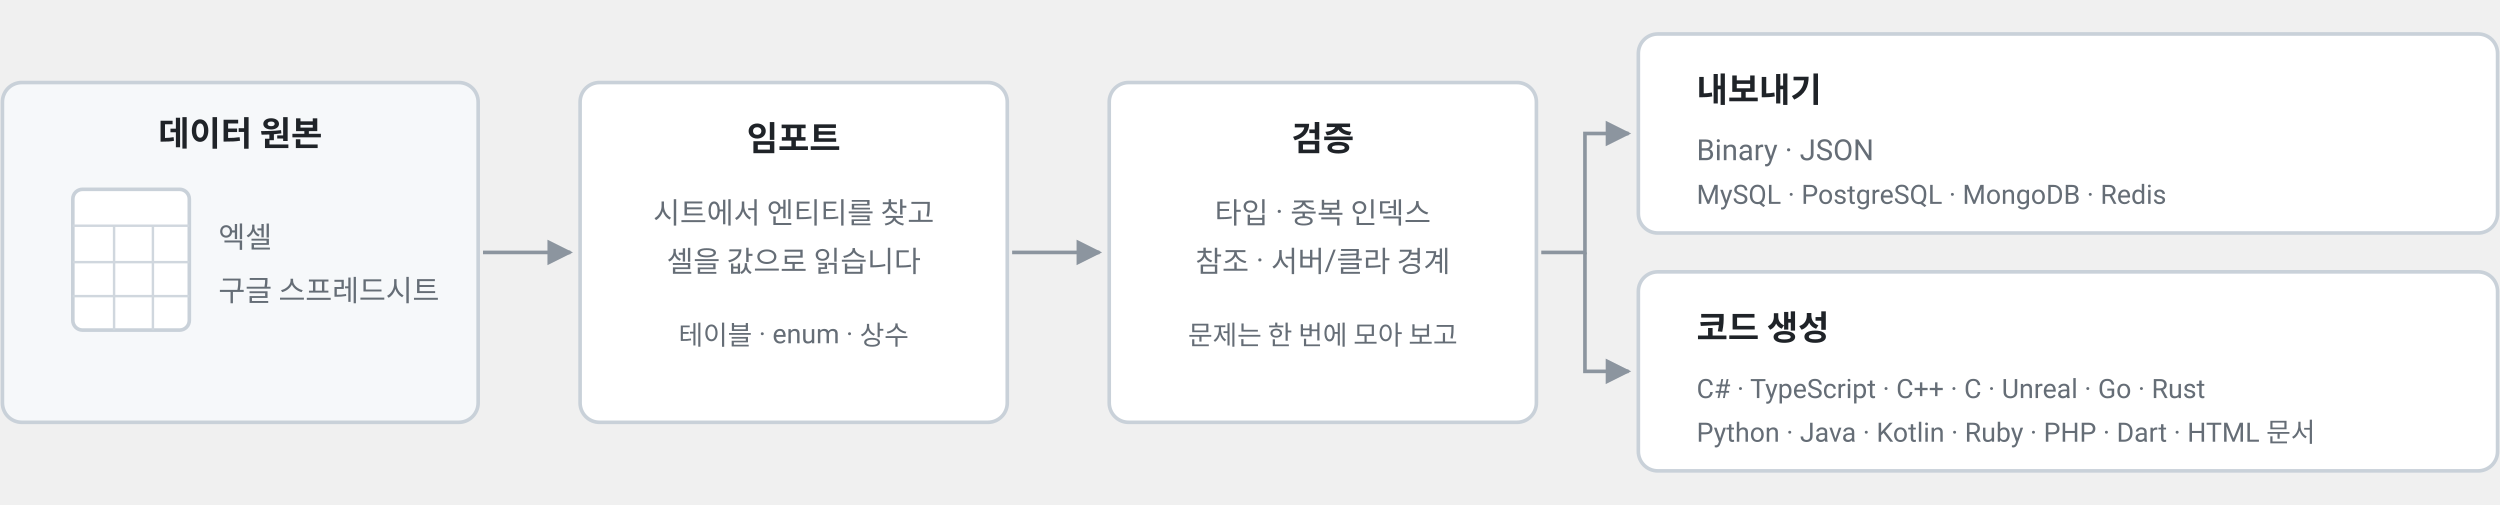
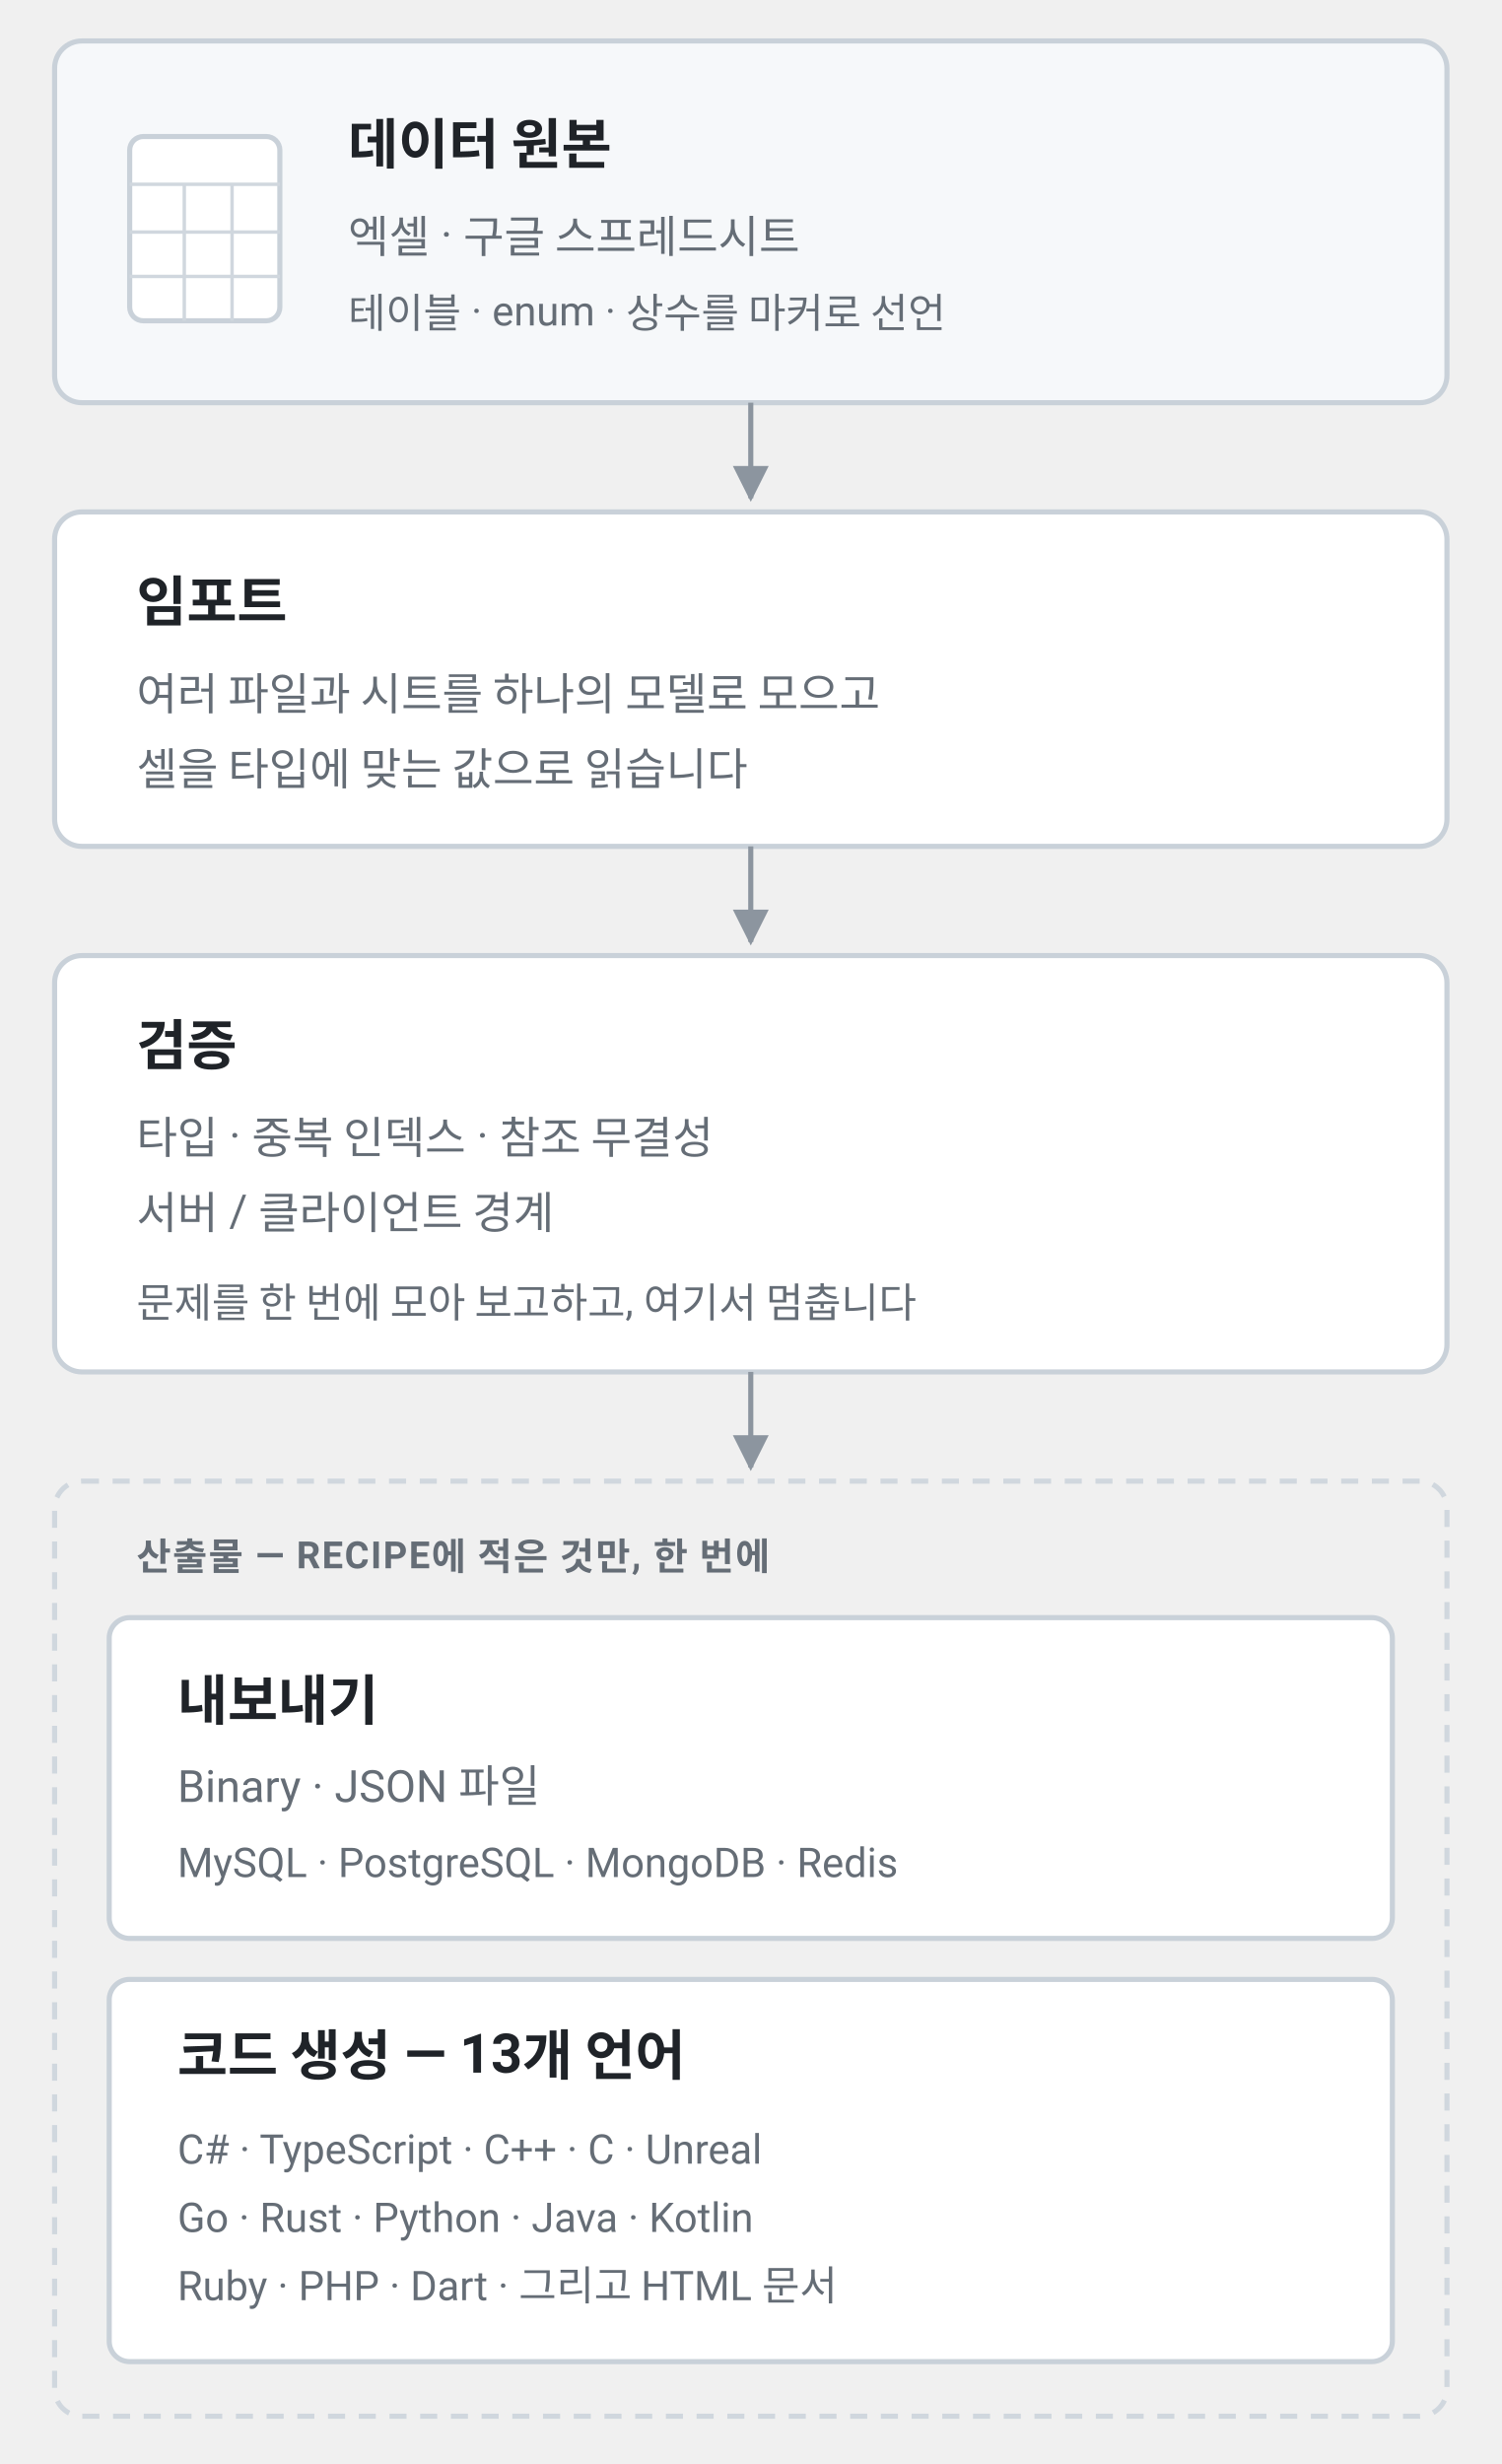
- <svg xmlns="http://www.w3.org/2000/svg" viewBox="0 0 1030 208" width="1030" height="208" role="img" aria-label="SheetMan 파이프라인: 엑셀과 구글 스프레드시트에서 임포트하고, 검증한 뒤, 내보내기와 코드 생성">
+ <svg xmlns="http://www.w3.org/2000/svg" viewBox="0 0 440 722" width="440" height="722" role="img" aria-label="SheetMan 파이프라인: 엑셀과 구글 스프레드시트에서 임포트하고, 검증한 뒤, 내보내기와 코드 생성">
  <style>
    /*
-       Colours that read on a white page, with a dark override. GitHub serves this as an image,
-       so the query follows the viewer's system theme rather than the site's toggle - which is
-       the closest a single file gets, and better than a diagram that vanishes on one of them.
+       Laid out top to bottom rather than left to right, because of where this is read.
+       A wide diagram is scaled down to the width of the column it sits in, and GitHub's
+       column on a phone is around 350px - so the 1030px version this replaces arrived at
+       a third of its size and its 14px labels rendered at about five. Nothing about the
+       content needed to be horizontal; only the shape did.
+ 
+       Colours read on a white page, with a dark override. GitHub serves this as an image,
+       so the query follows the viewer's system theme rather than the site's toggle - which
+       is the closest a single file gets, and better than a diagram that vanishes on one.
    */
    .card   { fill: #ffffff; stroke: #c9d1d9; }
    .accent { fill: #f6f8fa; stroke: #c9d1d9; }
+     .group  { fill: none; stroke: #d0d7de; }
    .title  { fill: #1f2328; font-weight: 600; }
+     .label  { fill: #656d76; font-weight: 600; letter-spacing: .04em; }
    .detail { fill: #656d76; }
    .flow   { stroke: #8c959f; fill: none; }
    .arrow  { fill: #8c959f; }
    .rule   { stroke: #d0d7de; }

    @media (prefers-color-scheme: dark) {
      .card   { fill: #161b22; stroke: #30363d; }
      .accent { fill: #21262d; stroke: #30363d; }
+       .group  { stroke: #30363d; }
      .title  { fill: #e6edf3; }
+       .label  { fill: #9198a1; }
      .detail { fill: #9198a1; }
      .flow   { stroke: #6e7681; }
      .arrow  { fill: #6e7681; }
      .rule   { stroke: #30363d; }
    }

    text {
      font-family: system-ui, -apple-system, "Segoe UI", Roboto,
                   "Malgun Gothic", "Apple SD Gothic Neo", sans-serif;
    }
-     .t14 { font-size: 14px; }
+     .t16 { font-size: 16px; }
+     .t13 { font-size: 13px; }
    .t12 { font-size: 12px; }
    .t11 { font-size: 11px; }
  </style>
  <defs>
    <marker id="head" viewBox="0 0 10 10" refX="9" refY="5" markerWidth="7" markerHeight="7" orient="auto-start-reverse">
      <path d="M 0 0 L 10 5 L 0 10 z" class="arrow" />
    </marker>
  </defs>
-   <rect x="1" y="34" width="196" height="140" rx="8" class="accent" stroke-width="1.5" />
-   <text x="99" y="60" text-anchor="middle" class="t14 title">데이터 원본</text>
-   <g transform="translate(30 78)">
-     <rect x="0" y="0" width="48" height="58" rx="4" class="card" stroke-width="1.5" />
-     <line x1="0" y1="15" x2="48" y2="15" class="rule" stroke-width="1" />
-     <line x1="0" y1="30" x2="48" y2="30" class="rule" stroke-width="1" />
-     <line x1="0" y1="44" x2="48" y2="44" class="rule" stroke-width="1" />
-     <line x1="17" y1="15" x2="17" y2="58" class="rule" stroke-width="1" />
-     <line x1="33" y1="15" x2="33" y2="58" class="rule" stroke-width="1" />
+   <rect x="16" y="12" width="408" height="106" rx="8" class="accent" stroke-width="1.5" />
+   <g transform="translate(38 40)">
+     <rect x="0" y="0" width="44" height="54" rx="4" class="card" stroke-width="1.5" />
+     <line x1="0" y1="14" x2="44" y2="14" class="rule" stroke-width="1" />
+     <line x1="0" y1="28" x2="44" y2="28" class="rule" stroke-width="1" />
+     <line x1="0" y1="41" x2="44" y2="41" class="rule" stroke-width="1" />
+     <line x1="16" y1="14" x2="16" y2="54" class="rule" stroke-width="1" />
+     <line x1="30" y1="14" x2="30" y2="54" class="rule" stroke-width="1" />
  </g>
-   <text x="90" y="102" class="t12 detail">엑셀</text>
-   <text x="90" y="124" class="t12 detail">구글 스프레드시트</text>
-   <line x1="199" y1="104" x2="235" y2="104" class="flow" stroke-width="1.5" marker-end="url(#head)" />
-   <rect x="239" y="34" width="176" height="140" rx="8" class="card" stroke-width="1.5" />
-   <text x="327" y="62" text-anchor="middle" class="t14 title">임포트</text>
-   <text x="327" y="92" text-anchor="middle" class="t12 detail">시트에서 엔티티를 찾고</text>
-   <text x="327" y="112" text-anchor="middle" class="t12 detail">셀을 값으로 읽습니다</text>
-   <text x="327" y="142" text-anchor="middle" class="t11 detail">테이블 · enum · 상수</text>
-   <line x1="417" y1="104" x2="453" y2="104" class="flow" stroke-width="1.5" marker-end="url(#head)" />
-   <rect x="457" y="34" width="176" height="140" rx="8" class="card" stroke-width="1.5" />
-   <text x="545" y="62" text-anchor="middle" class="t14 title">검증</text>
-   <text x="545" y="92" text-anchor="middle" class="t12 detail">타입 · 중복 인덱스</text>
-   <text x="545" y="112" text-anchor="middle" class="t12 detail">참조 · 서버/클라 경계</text>
-   <text x="545" y="142" text-anchor="middle" class="t11 detail">문제는 한 번에 모아 보고</text>
-   <path d="M 635 104 H 653 V 55 H 671" class="flow" stroke-width="1.5" marker-end="url(#head)" />
-   <path d="M 653 104 V 153 H 671" class="flow" stroke-width="1.5" marker-end="url(#head)" />
-   <rect x="675" y="14" width="354" height="82" rx="8" class="card" stroke-width="1.5" />
-   <text x="699" y="42" class="t14 title">내보내기</text>
-   <text x="699" y="66" class="t12 detail">Binary · JSON</text>
-   <text x="699" y="84" class="t11 detail">MySQL · PostgreSQL · MongoDB · Redis</text>
-   <rect x="675" y="112" width="354" height="82" rx="8" class="card" stroke-width="1.5" />
-   <text x="699" y="140" class="t14 title">코드 생성</text>
-   <text x="699" y="164" class="t11 detail">C# · TypeScript · C++ · C · Unreal · Go · Rust</text>
-   <text x="699" y="182" class="t11 detail">Python · Java · Kotlin · Ruby · PHP · Dart · HTML 문서</text>
+   <text x="102" y="48" class="t16 title">데이터 원본</text>
+   <text x="102" y="74" class="t13 detail">엑셀 · 구글 스프레드시트</text>
+   <text x="102" y="96" class="t12 detail">테이블 · enum · 상수를 마커로 선언</text>
+   <line x1="220" y1="118" x2="220" y2="146" class="flow" stroke-width="1.5" marker-end="url(#head)" />
+   <rect x="16" y="150" width="408" height="98" rx="8" class="card" stroke-width="1.5" />
+   <text x="40" y="182" class="t16 title">임포트</text>
+   <text x="40" y="208" class="t13 detail">여러 파일과 시트를 하나의 모델로 모으고</text>
+   <text x="40" y="230" class="t13 detail">셀을 타입에 맞는 값으로 읽습니다</text>
+   <line x1="220" y1="248" x2="220" y2="276" class="flow" stroke-width="1.5" marker-end="url(#head)" />
+   <rect x="16" y="280" width="408" height="122" rx="8" class="card" stroke-width="1.5" />
+   <text x="40" y="312" class="t16 title">검증</text>
+   <text x="40" y="338" class="t13 detail">타입 · 중복 인덱스 · 참조 무결성</text>
+   <text x="40" y="360" class="t13 detail">서버 / 클라이언트 경계</text>
+   <text x="40" y="386" class="t12 detail">문제를 한 번에 모아 보고하고, 여기서 멈춥니다</text>
+   <line x1="220" y1="402" x2="220" y2="430" class="flow" stroke-width="1.5" marker-end="url(#head)" />
+   <rect x="16" y="434" width="408" height="274" rx="8" class="group" stroke-width="1.5" stroke-dasharray="5 4" />
+   <text x="40" y="460" class="t11 label">산출물 — RECIPE에 적은 것만, 한 번에</text>
+   <rect x="32" y="474" width="376" height="94" rx="6" class="card" stroke-width="1.5" />
+   <text x="52" y="504" class="t16 title">내보내기</text>
+   <text x="52" y="528" class="t13 detail">Binary · JSON 파일</text>
+   <text x="52" y="550" class="t12 detail">MySQL · PostgreSQL · MongoDB · Redis</text>
+   <rect x="32" y="580" width="376" height="112" rx="6" class="card" stroke-width="1.5" />
+   <text x="52" y="608" class="t16 title">코드 생성 — 13개 언어</text>
+   <text x="52" y="634" class="t12 detail">C# · TypeScript · C++ · C · Unreal</text>
+   <text x="52" y="654" class="t12 detail">Go · Rust · Python · Java · Kotlin</text>
+   <text x="52" y="674" class="t12 detail">Ruby · PHP · Dart · 그리고 HTML 문서</text>
</svg>
